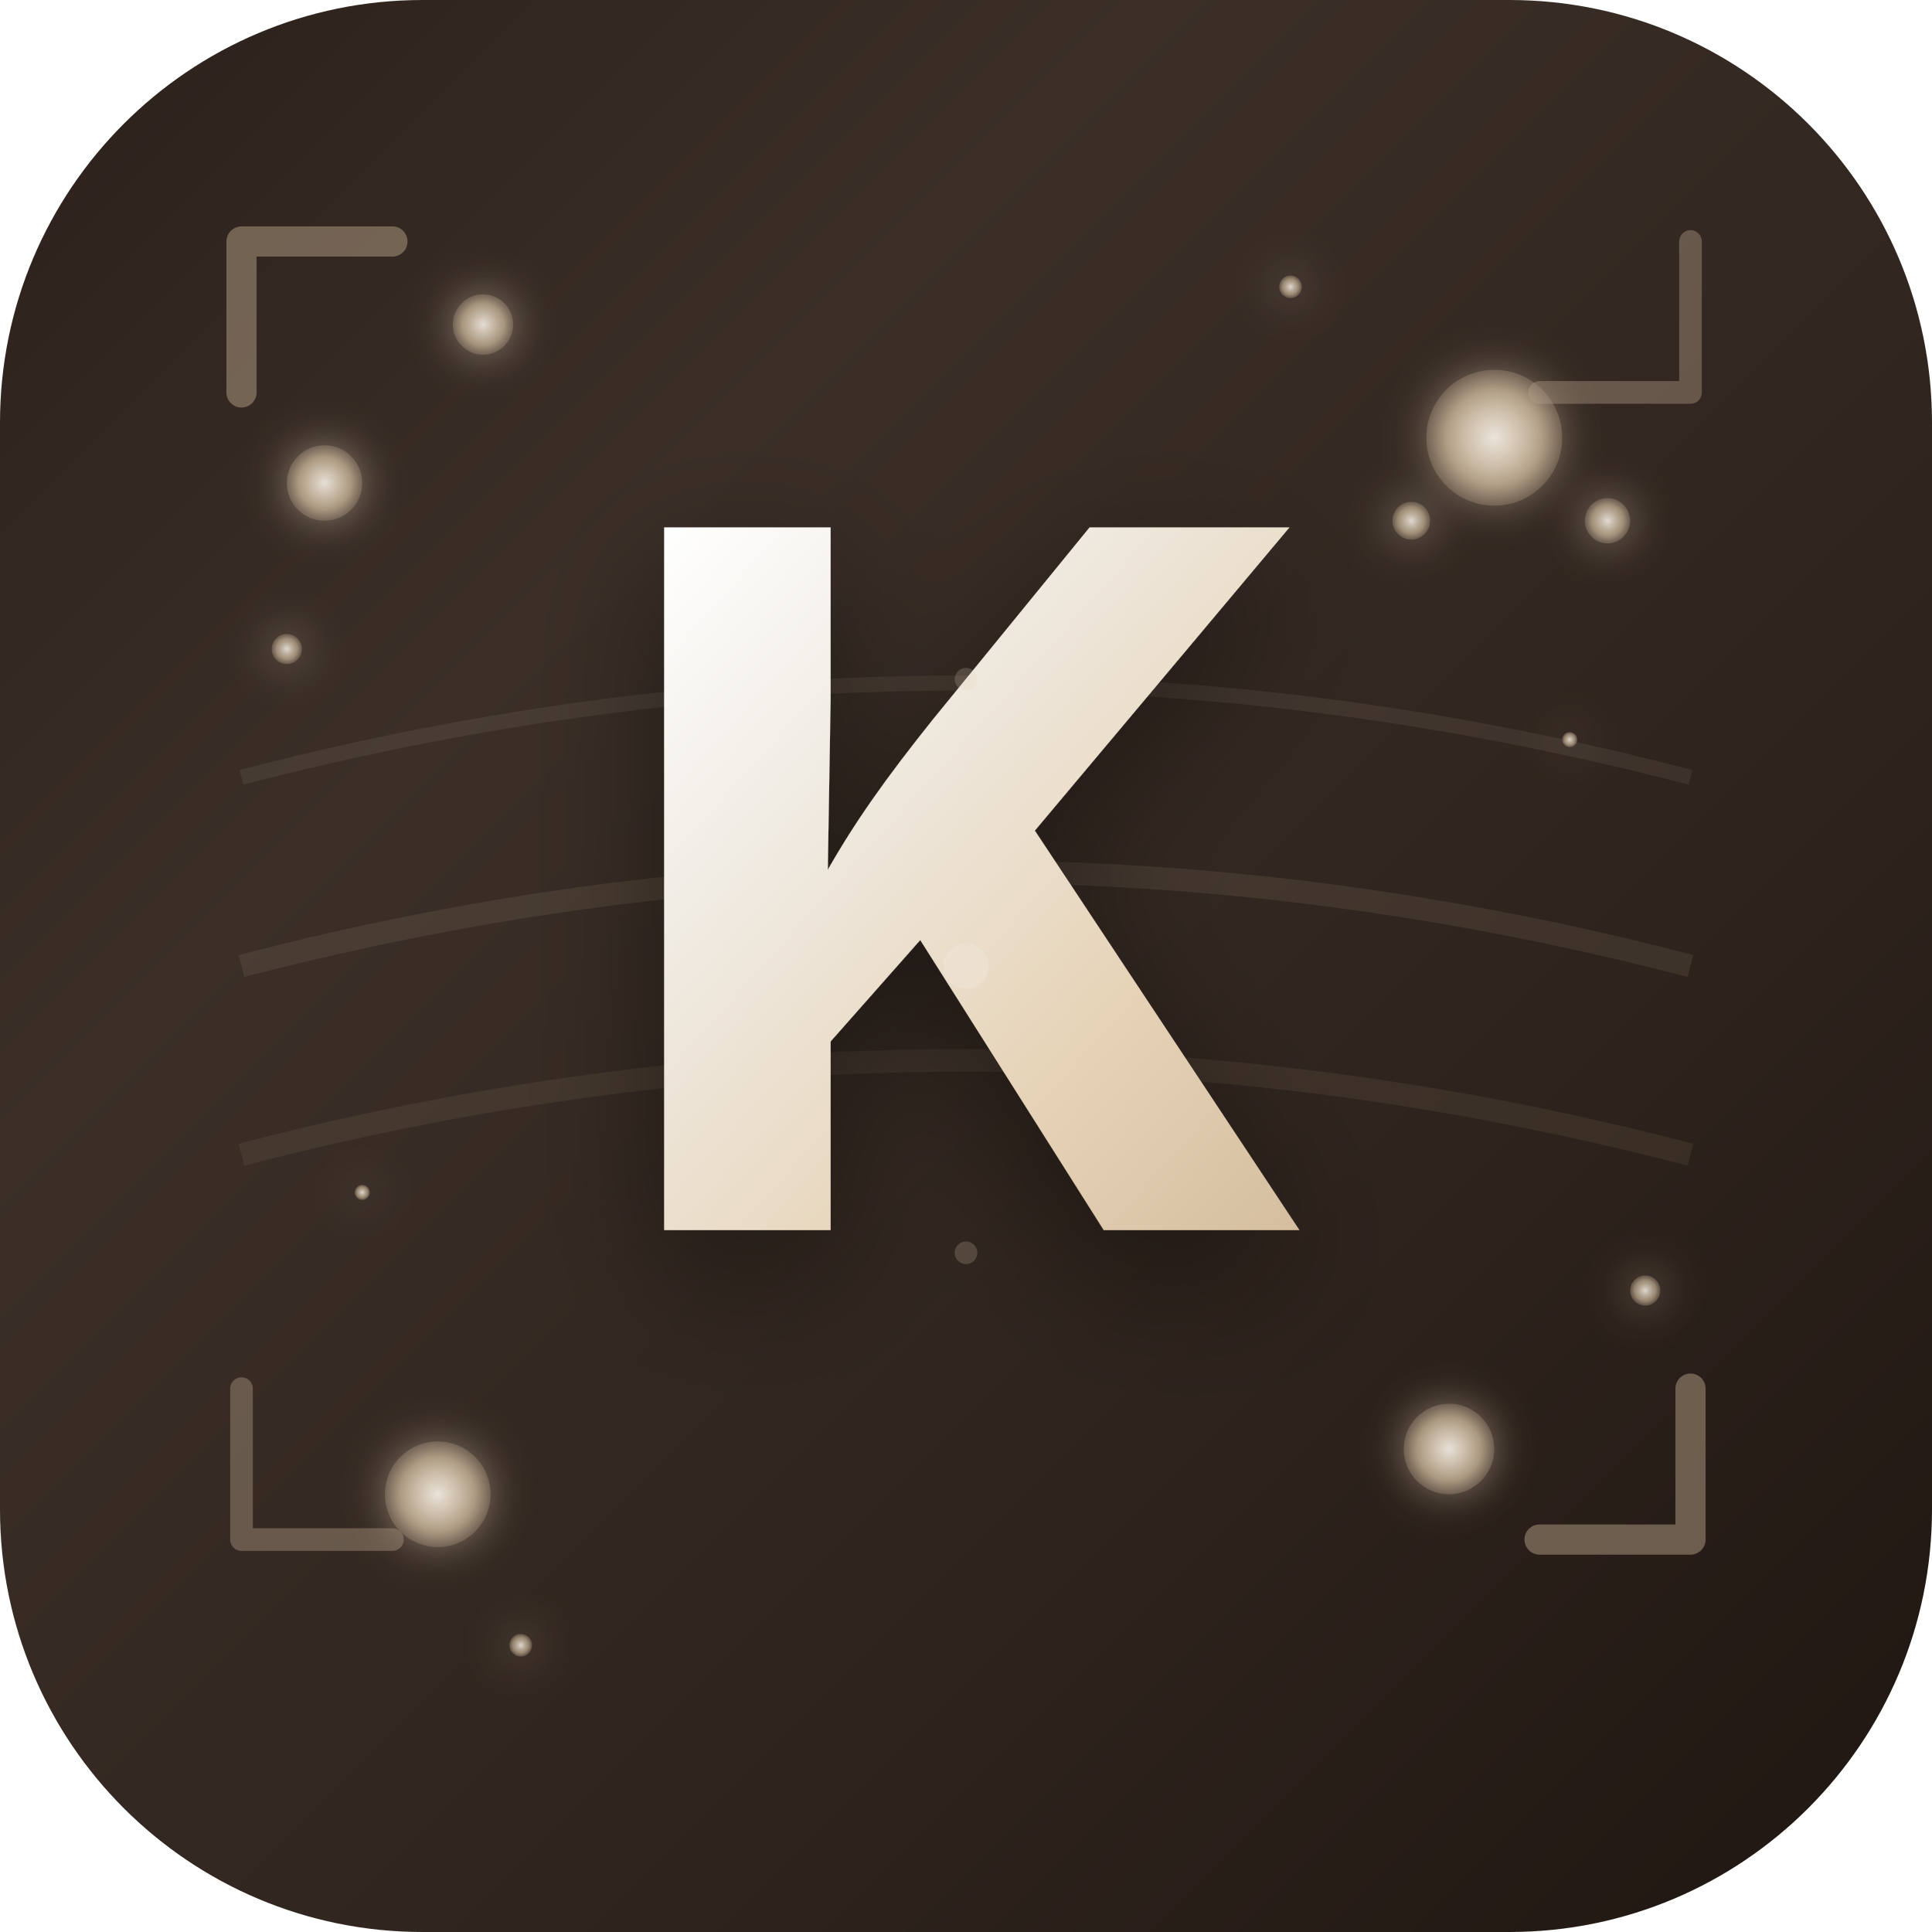
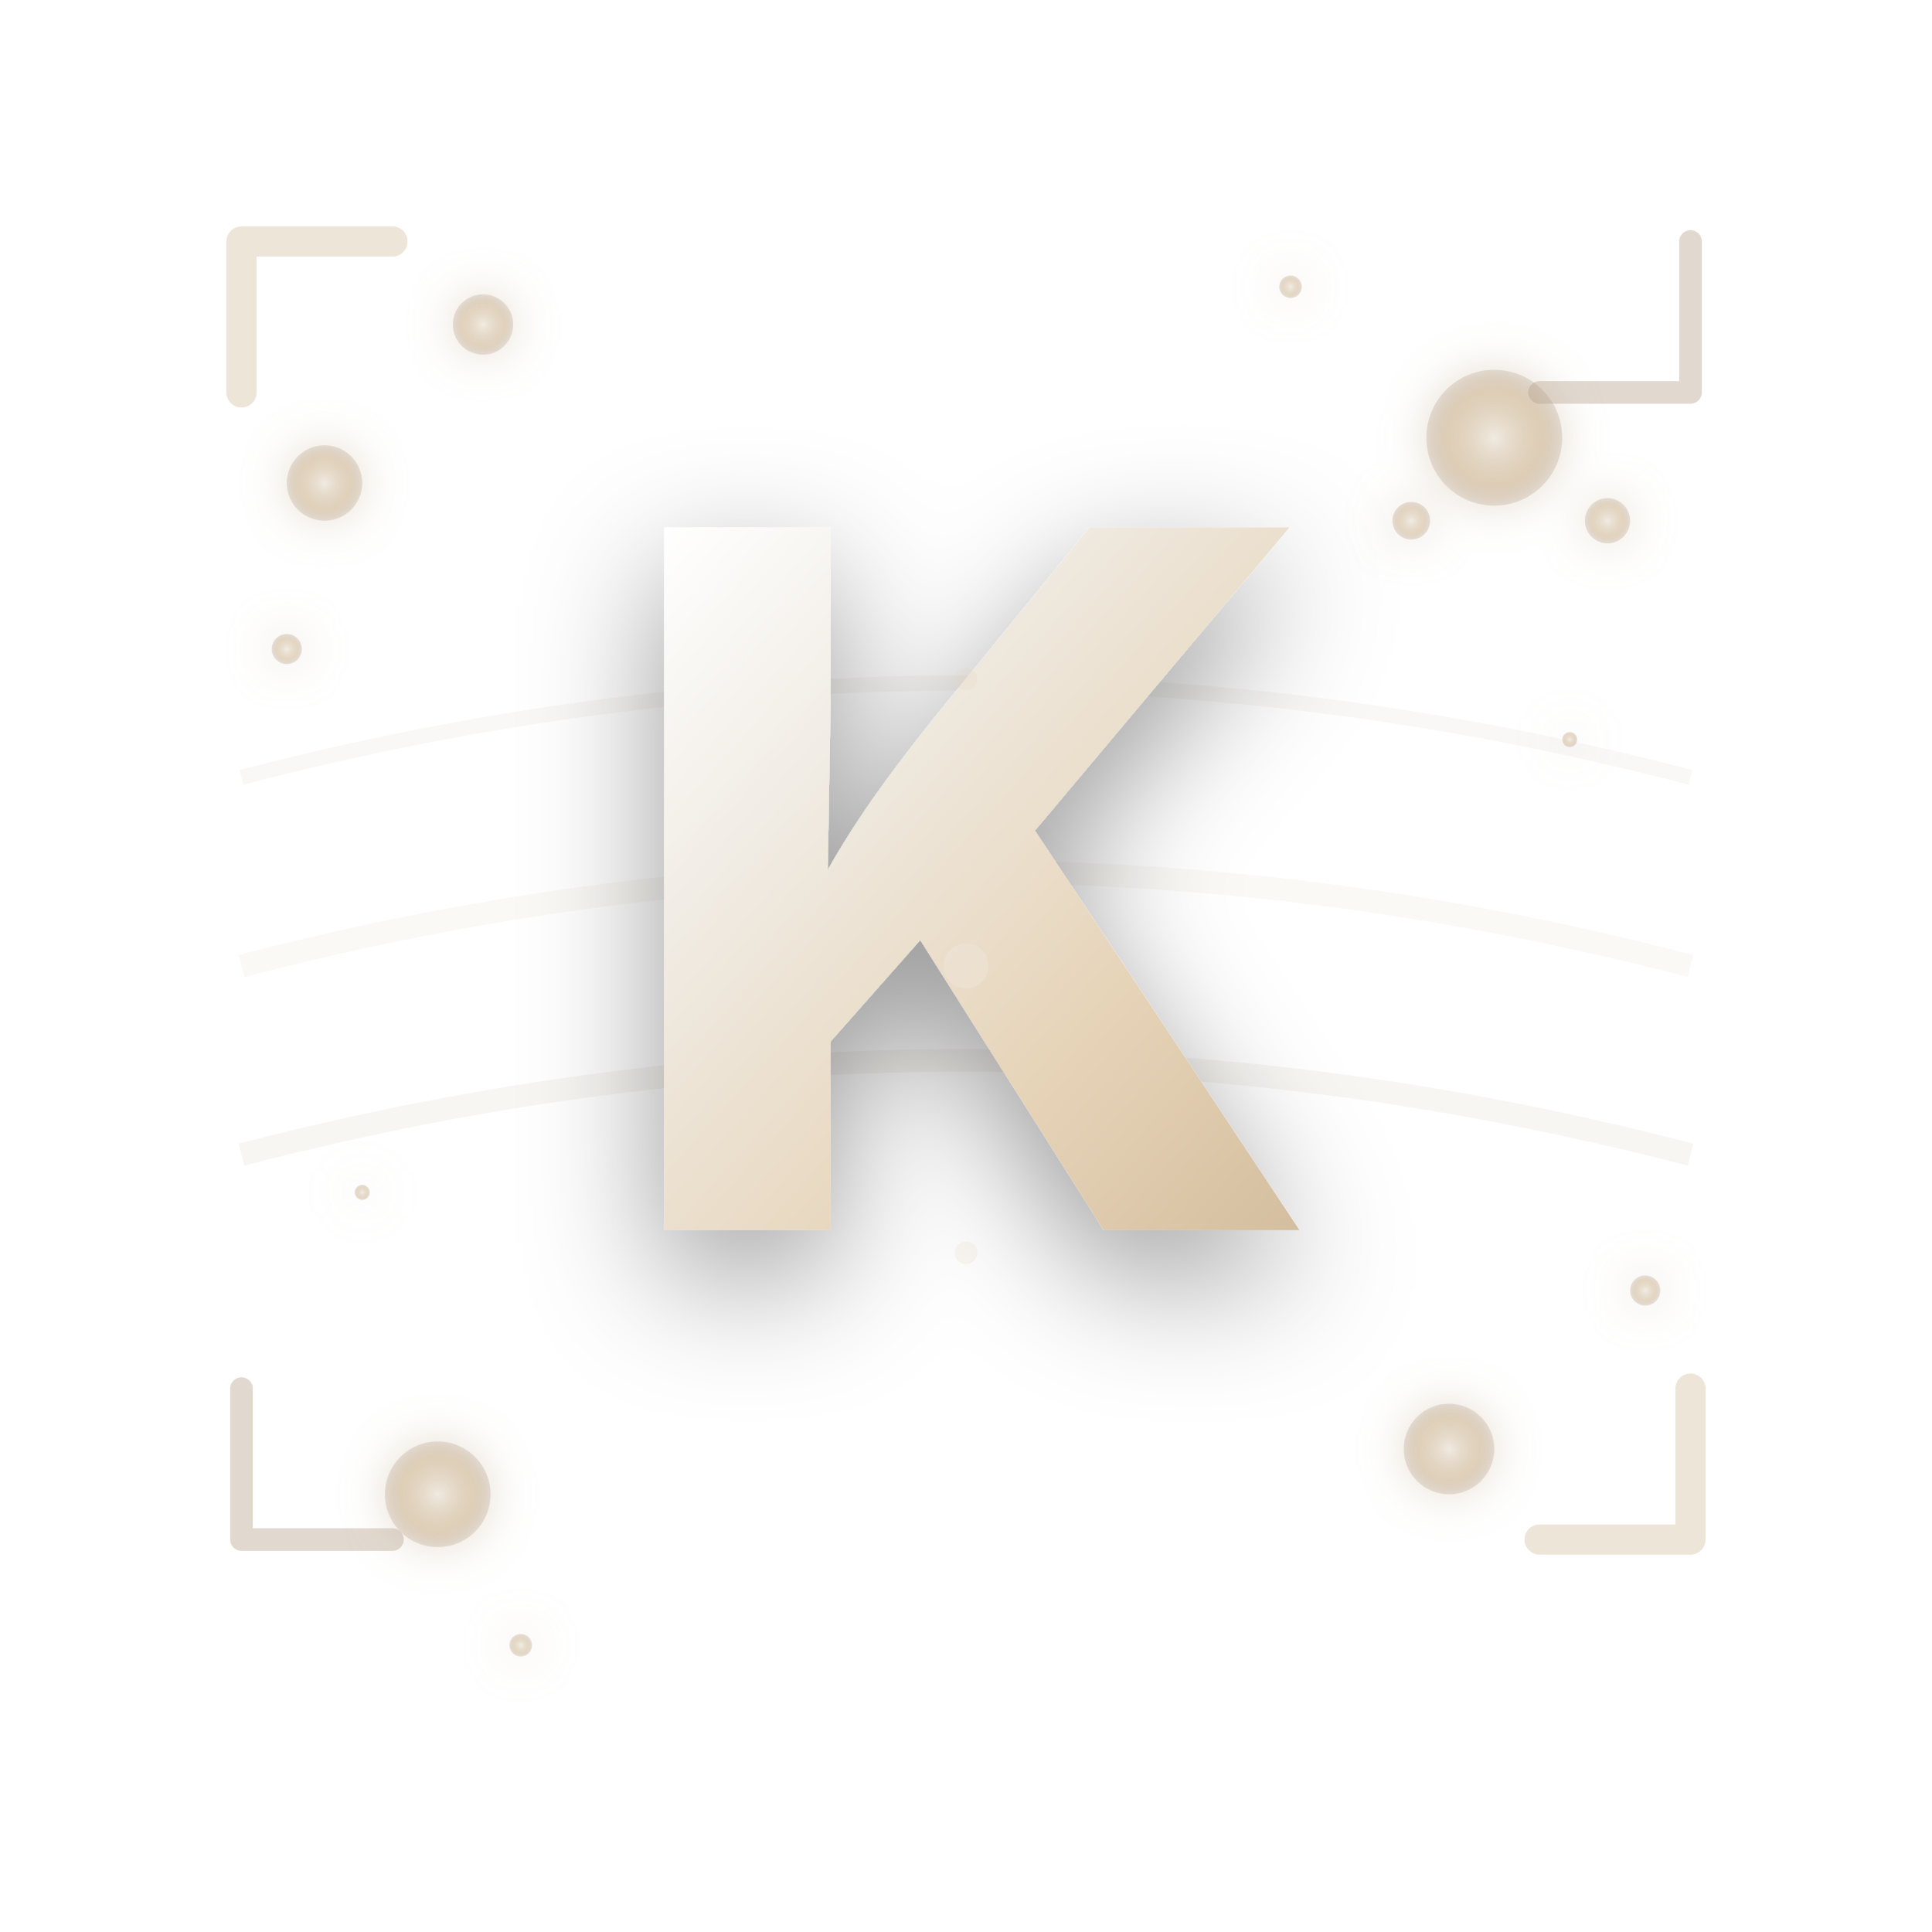
<svg xmlns="http://www.w3.org/2000/svg" fill="none" viewBox="0 0 512 512" height="512" width="512">
  <defs>
-     <linearGradient id="icon512Bg" x1="0%" y1="0%" x2="100%" y2="100%">
-       <stop offset="0%" style="stop-color:#2A1F1A" />
-       <stop offset="30%" style="stop-color:#3B2F28" />
-       <stop offset="70%" style="stop-color:#2D221C" />
-       <stop offset="100%" style="stop-color:#1F1611" />
-     </linearGradient>
    <linearGradient id="icon512LetterK" x1="0%" y1="0%" x2="100%" y2="100%">
      <stop offset="0%" style="stop-color:#FFFFFF" />
      <stop offset="30%" style="stop-color:#F0EBE3" />
      <stop offset="70%" style="stop-color:#E6D3B7" />
      <stop offset="100%" style="stop-color:#D4BE9F" />
    </linearGradient>
    <radialGradient id="icon512AccentGradient" cx="50%" cy="50%" r="50%">
      <stop offset="0%" style="stop-color:#F0EBE3" stop-opacity="0.9" />
      <stop offset="70%" style="stop-color:#D4BE9F" stop-opacity="0.6" />
      <stop offset="100%" style="stop-color:#B5A089" stop-opacity="0.3" />
    </radialGradient>
    <filter id="icon512Glow" x="-50%" y="-50%" width="200%" height="200%">
      <feGaussianBlur stdDeviation="6" result="coloredBlur" />
      <feMerge>
        <feMergeNode in="coloredBlur" />
        <feMergeNode in="SourceGraphic" />
      </feMerge>
    </filter>
    <filter id="icon512LetterShadow" x="-50%" y="-50%" width="200%" height="200%">
      <feDropShadow dx="0" dy="12" stdDeviation="18" flood-color="#000000" flood-opacity="0.4" />
    </filter>
  </defs>
-   <rect width="512" height="512" rx="112" fill="url(#icon512Bg)" />
  <g opacity="0.1">
    <path d="M64,256 Q256,206 448,256" stroke="#D4BE9F" stroke-width="6" fill="none" />
    <path d="M64,306 Q256,256 448,306" stroke="#B5A089" stroke-width="6" fill="none" />
    <path d="M64,206 Q256,156 448,206" stroke="#C4B5A0" stroke-width="4" fill="none" />
  </g>
  <g filter="url(#icon512Glow)">
    <circle cx="396" cy="116" r="18" fill="url(#icon512AccentGradient)" />
    <circle cx="116" cy="396" r="14" fill="url(#icon512AccentGradient)" />
    <circle cx="384" cy="384" r="12" fill="url(#icon512AccentGradient)" />
    <circle cx="86" cy="128" r="10" fill="url(#icon512AccentGradient)" />
    <circle cx="128" cy="86" r="8" fill="url(#icon512AccentGradient)" />
    <circle cx="426" cy="138" r="6" fill="url(#icon512AccentGradient)" />
    <circle cx="374" cy="138" r="5" fill="url(#icon512AccentGradient)" />
    <circle cx="76" cy="172" r="4" fill="url(#icon512AccentGradient)" />
    <circle cx="436" cy="342" r="4" fill="url(#icon512AccentGradient)" />
    <circle cx="138" cy="436" r="3" fill="url(#icon512AccentGradient)" />
    <circle cx="342" cy="76" r="3" fill="url(#icon512AccentGradient)" />
    <circle cx="96" cy="316" r="2" fill="url(#icon512AccentGradient)" />
    <circle cx="416" cy="196" r="2" fill="url(#icon512AccentGradient)" />
  </g>
  <text x="256" y="326" text-anchor="middle" font-family="Inter, system-ui, sans-serif" font-size="256" font-weight="800" fill="url(#icon512LetterK)" filter="url(#icon512LetterShadow)">
    K
  </text>
  <g opacity="0.4">
    <path d="M64,64 L104,64 M64,64 L64,104" stroke="#D4BE9F" stroke-width="8" stroke-linecap="round" />
    <path d="M448,408 L408,408 M448,408 L448,368" stroke="#D4BE9F" stroke-width="8" stroke-linecap="round" />
    <path d="M448,104 L408,104 M448,104 L448,64" stroke="#B5A089" stroke-width="6" stroke-linecap="round" />
    <path d="M64,408 L104,408 M64,408 L64,368" stroke="#B5A089" stroke-width="6" stroke-linecap="round" />
  </g>
  <circle cx="256" cy="256" r="6" fill="#F0EBE3" opacity="0.3" />
  <circle cx="256" cy="180" r="3" fill="#E6D3B7" opacity="0.2" />
  <circle cx="256" cy="332" r="3" fill="#E6D3B7" opacity="0.2" />
</svg>
